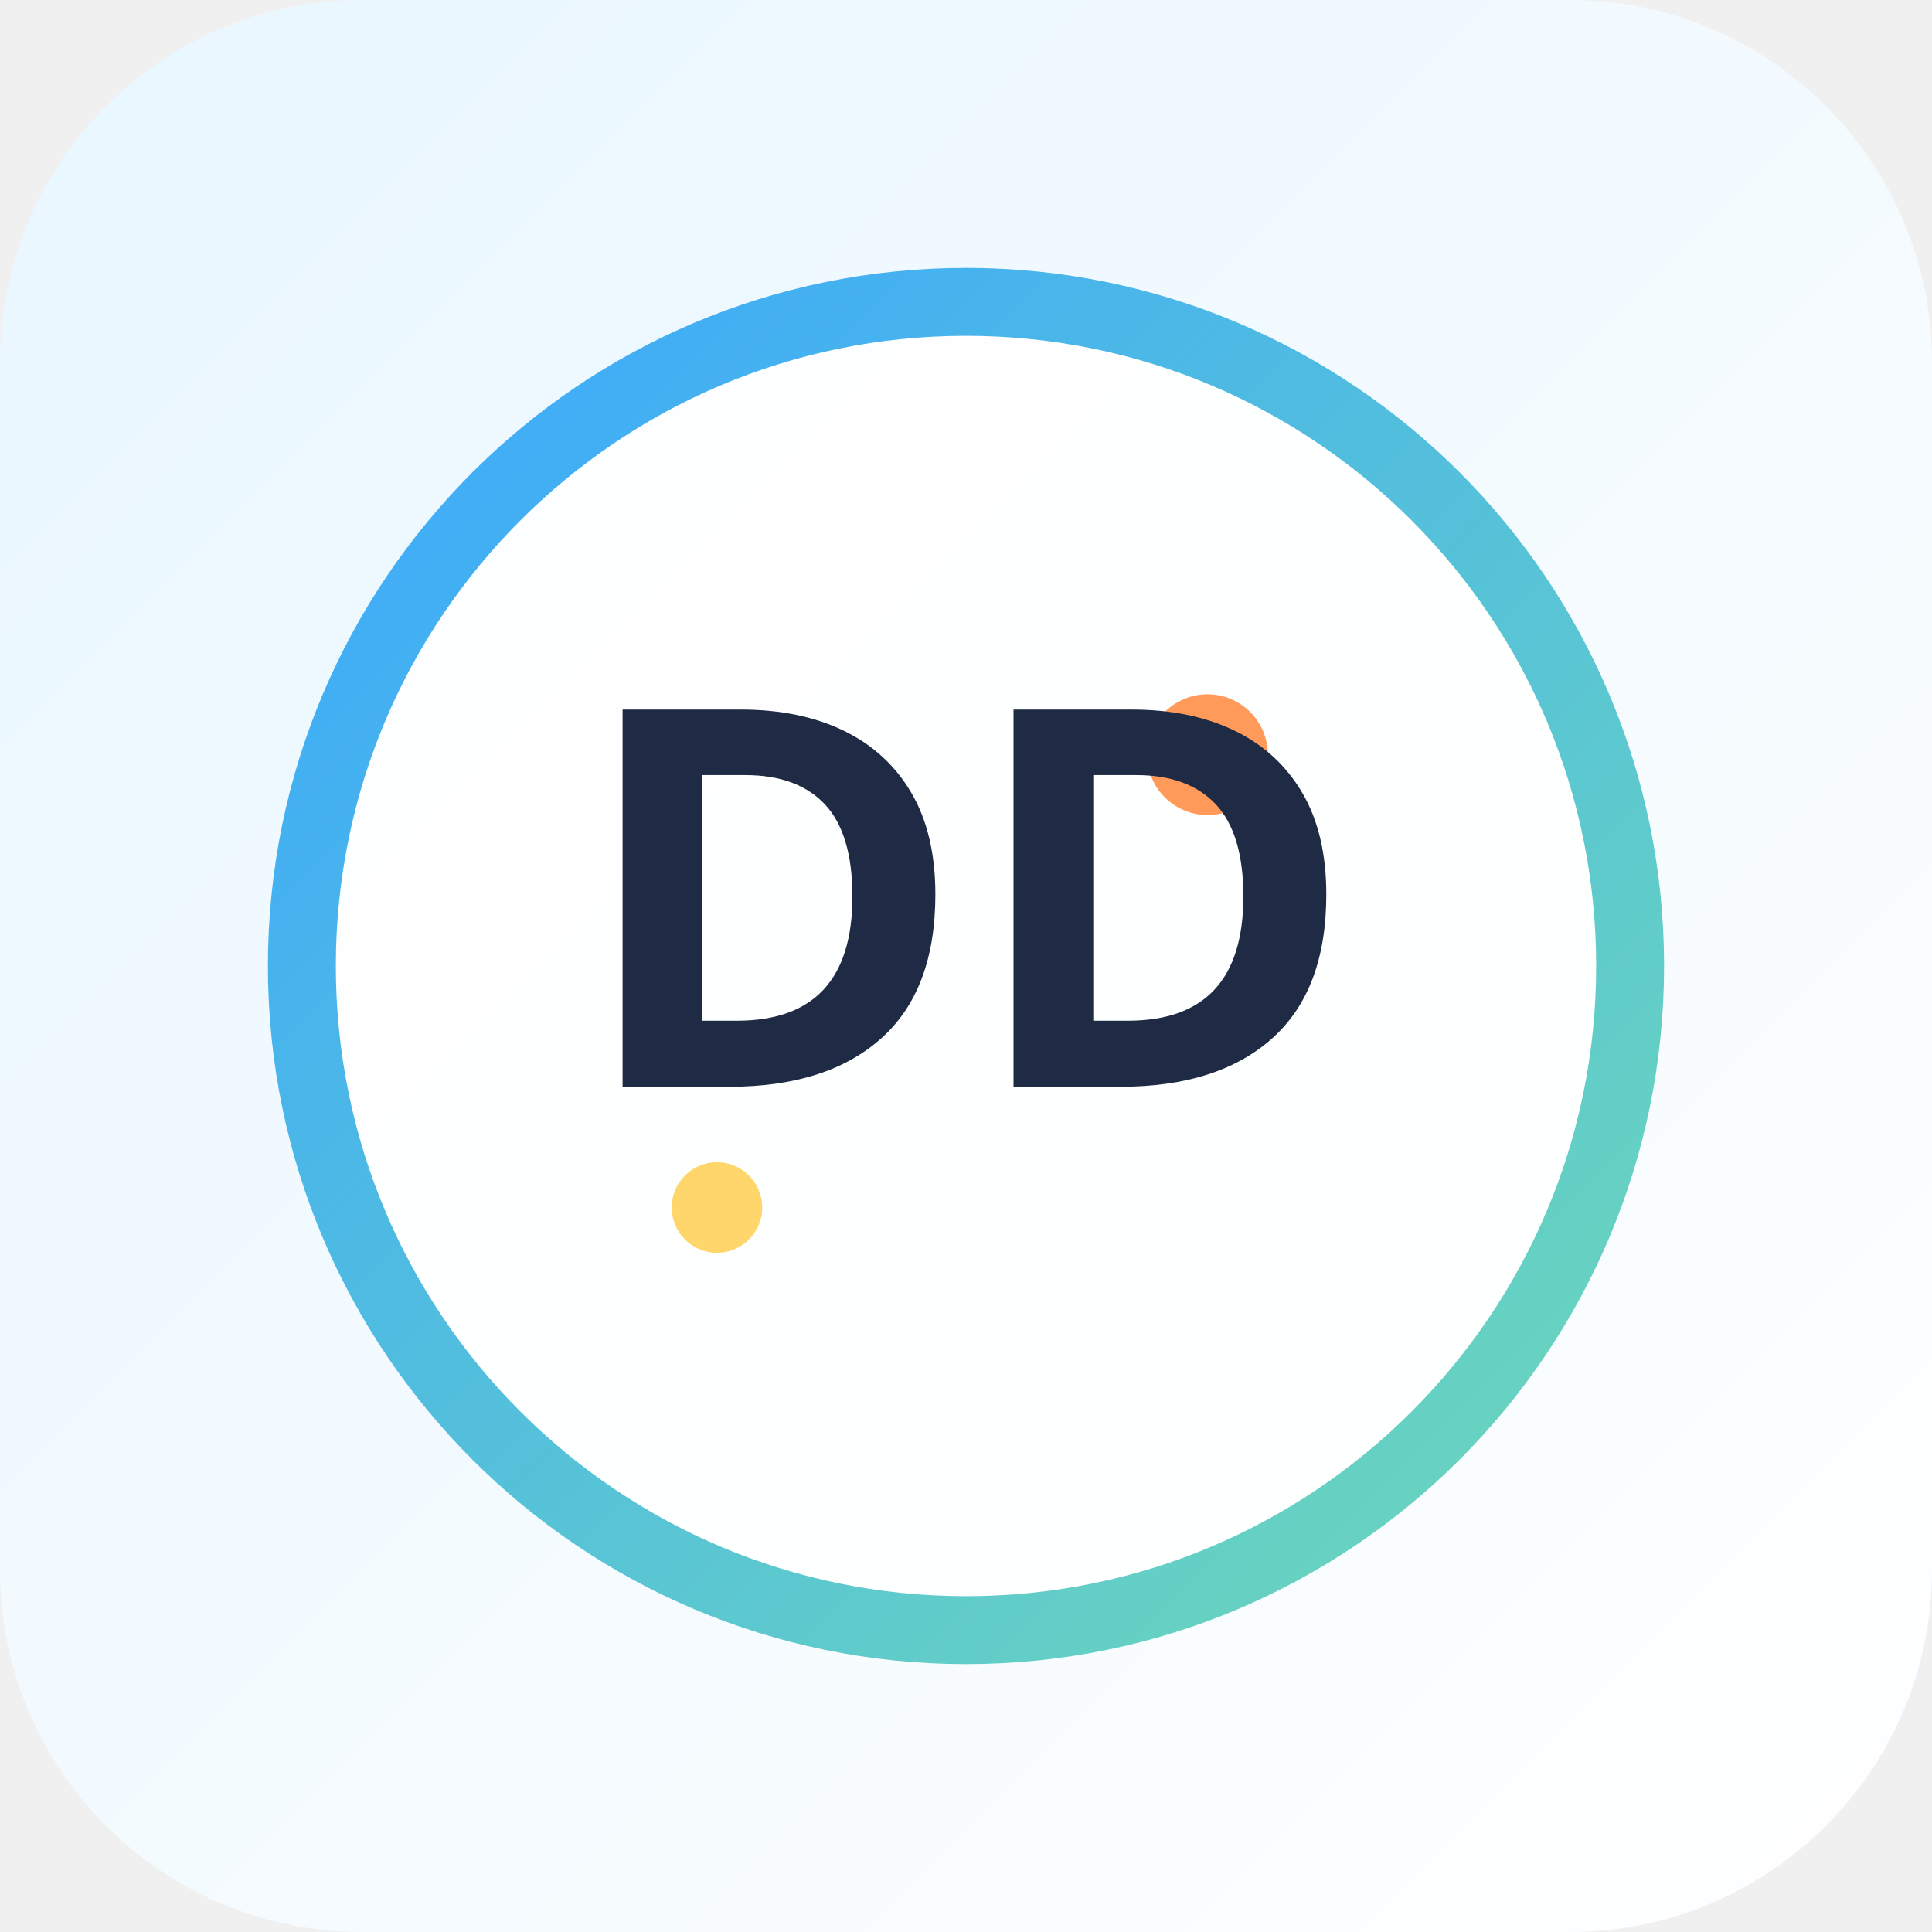
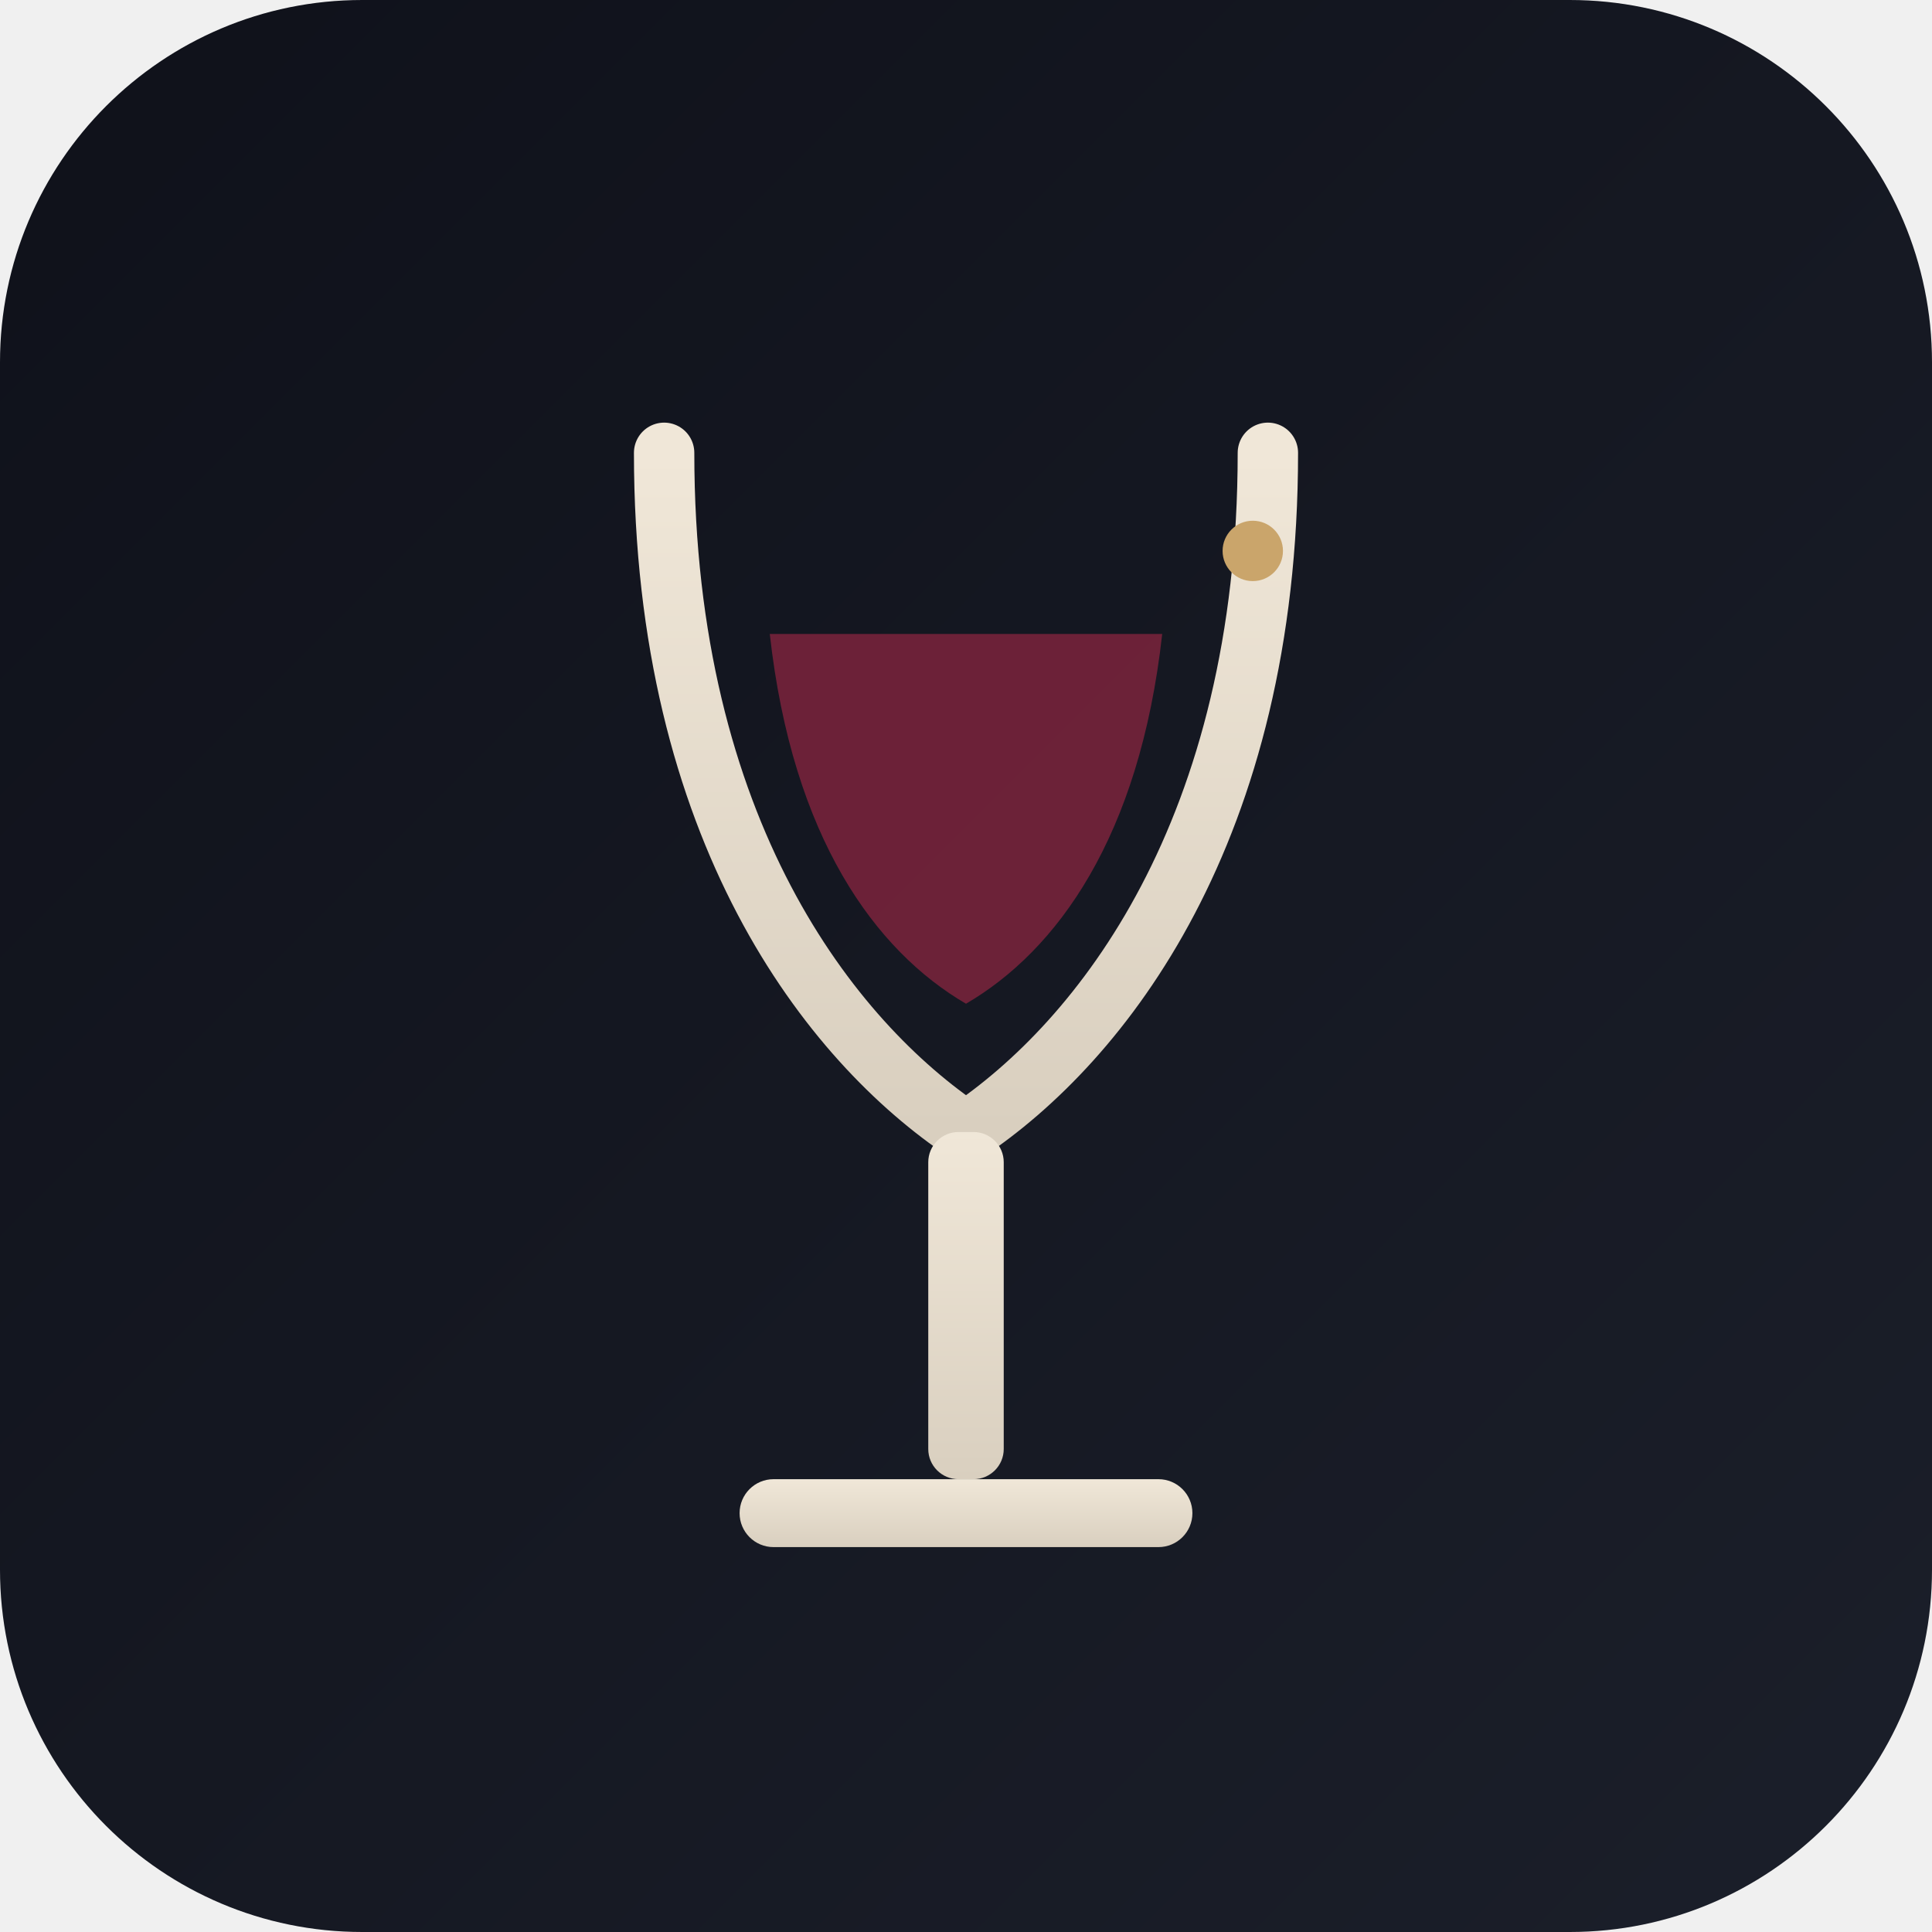
- <svg xmlns="http://www.w3.org/2000/svg" viewBox="0 0 512 512" role="img" aria-label="Deep Dive icon">
+ <svg xmlns="http://www.w3.org/2000/svg" viewBox="0 0 512 512" role="img" aria-label="Deep Dive wineglass icon">
  <defs>
    <linearGradient id="bg" x1="0" y1="0" x2="1" y2="1">
-       <stop offset="0" stop-color="#e8f6ff" />
-       <stop offset="1" stop-color="#ffffff" />
+       <stop offset="0" stop-color="#0f111a" />
+       <stop offset="1" stop-color="#1b1f2a" />
    </linearGradient>
-     <linearGradient id="ring" x1="0" y1="0" x2="1" y2="1">
-       <stop offset="0" stop-color="#3aa7ff" />
-       <stop offset="1" stop-color="#6ed9b7" />
+     <linearGradient id="glass" x1="0" y1="0" x2="0" y2="1">
+       <stop offset="0" stop-color="#f0e7d8" />
+       <stop offset="1" stop-color="#d9cfbf" />
    </linearGradient>
  </defs>
  <rect width="512" height="512" rx="96" fill="url(#bg)" />
-   <circle cx="256" cy="256" r="172" fill="#ffffff" opacity="0.9" />
-   <circle cx="256" cy="256" r="176" fill="none" stroke="url(#ring)" stroke-width="18" />
-   <circle cx="320" cy="200" r="16" fill="#ff9a5a" />
-   <circle cx="190" cy="320" r="12" fill="#ffd66b" />
-   <text x="256" y="288" text-anchor="middle" font-size="140" font-family="sans-serif" font-weight="700" fill="#1f2a44">DD</text>
+   <path d="M176 120 C176 220 220 276 256 300 C292 276 336 220 336 120" fill="none" stroke="url(#glass)" stroke-width="16" stroke-linecap="round" />
+   <path d="M204 168 C210 222 232 252 256 266 C280 252 302 222 308 168" fill="#7b233c" opacity="0.85" />
+   <rect x="246" y="300" width="20" height="92" rx="8" fill="url(#glass)" />
+   <rect x="196" y="392" width="120" height="18" rx="9" fill="url(#glass)" />
+   <circle cx="332" cy="146" r="8" fill="#caa56b" />
</svg>
